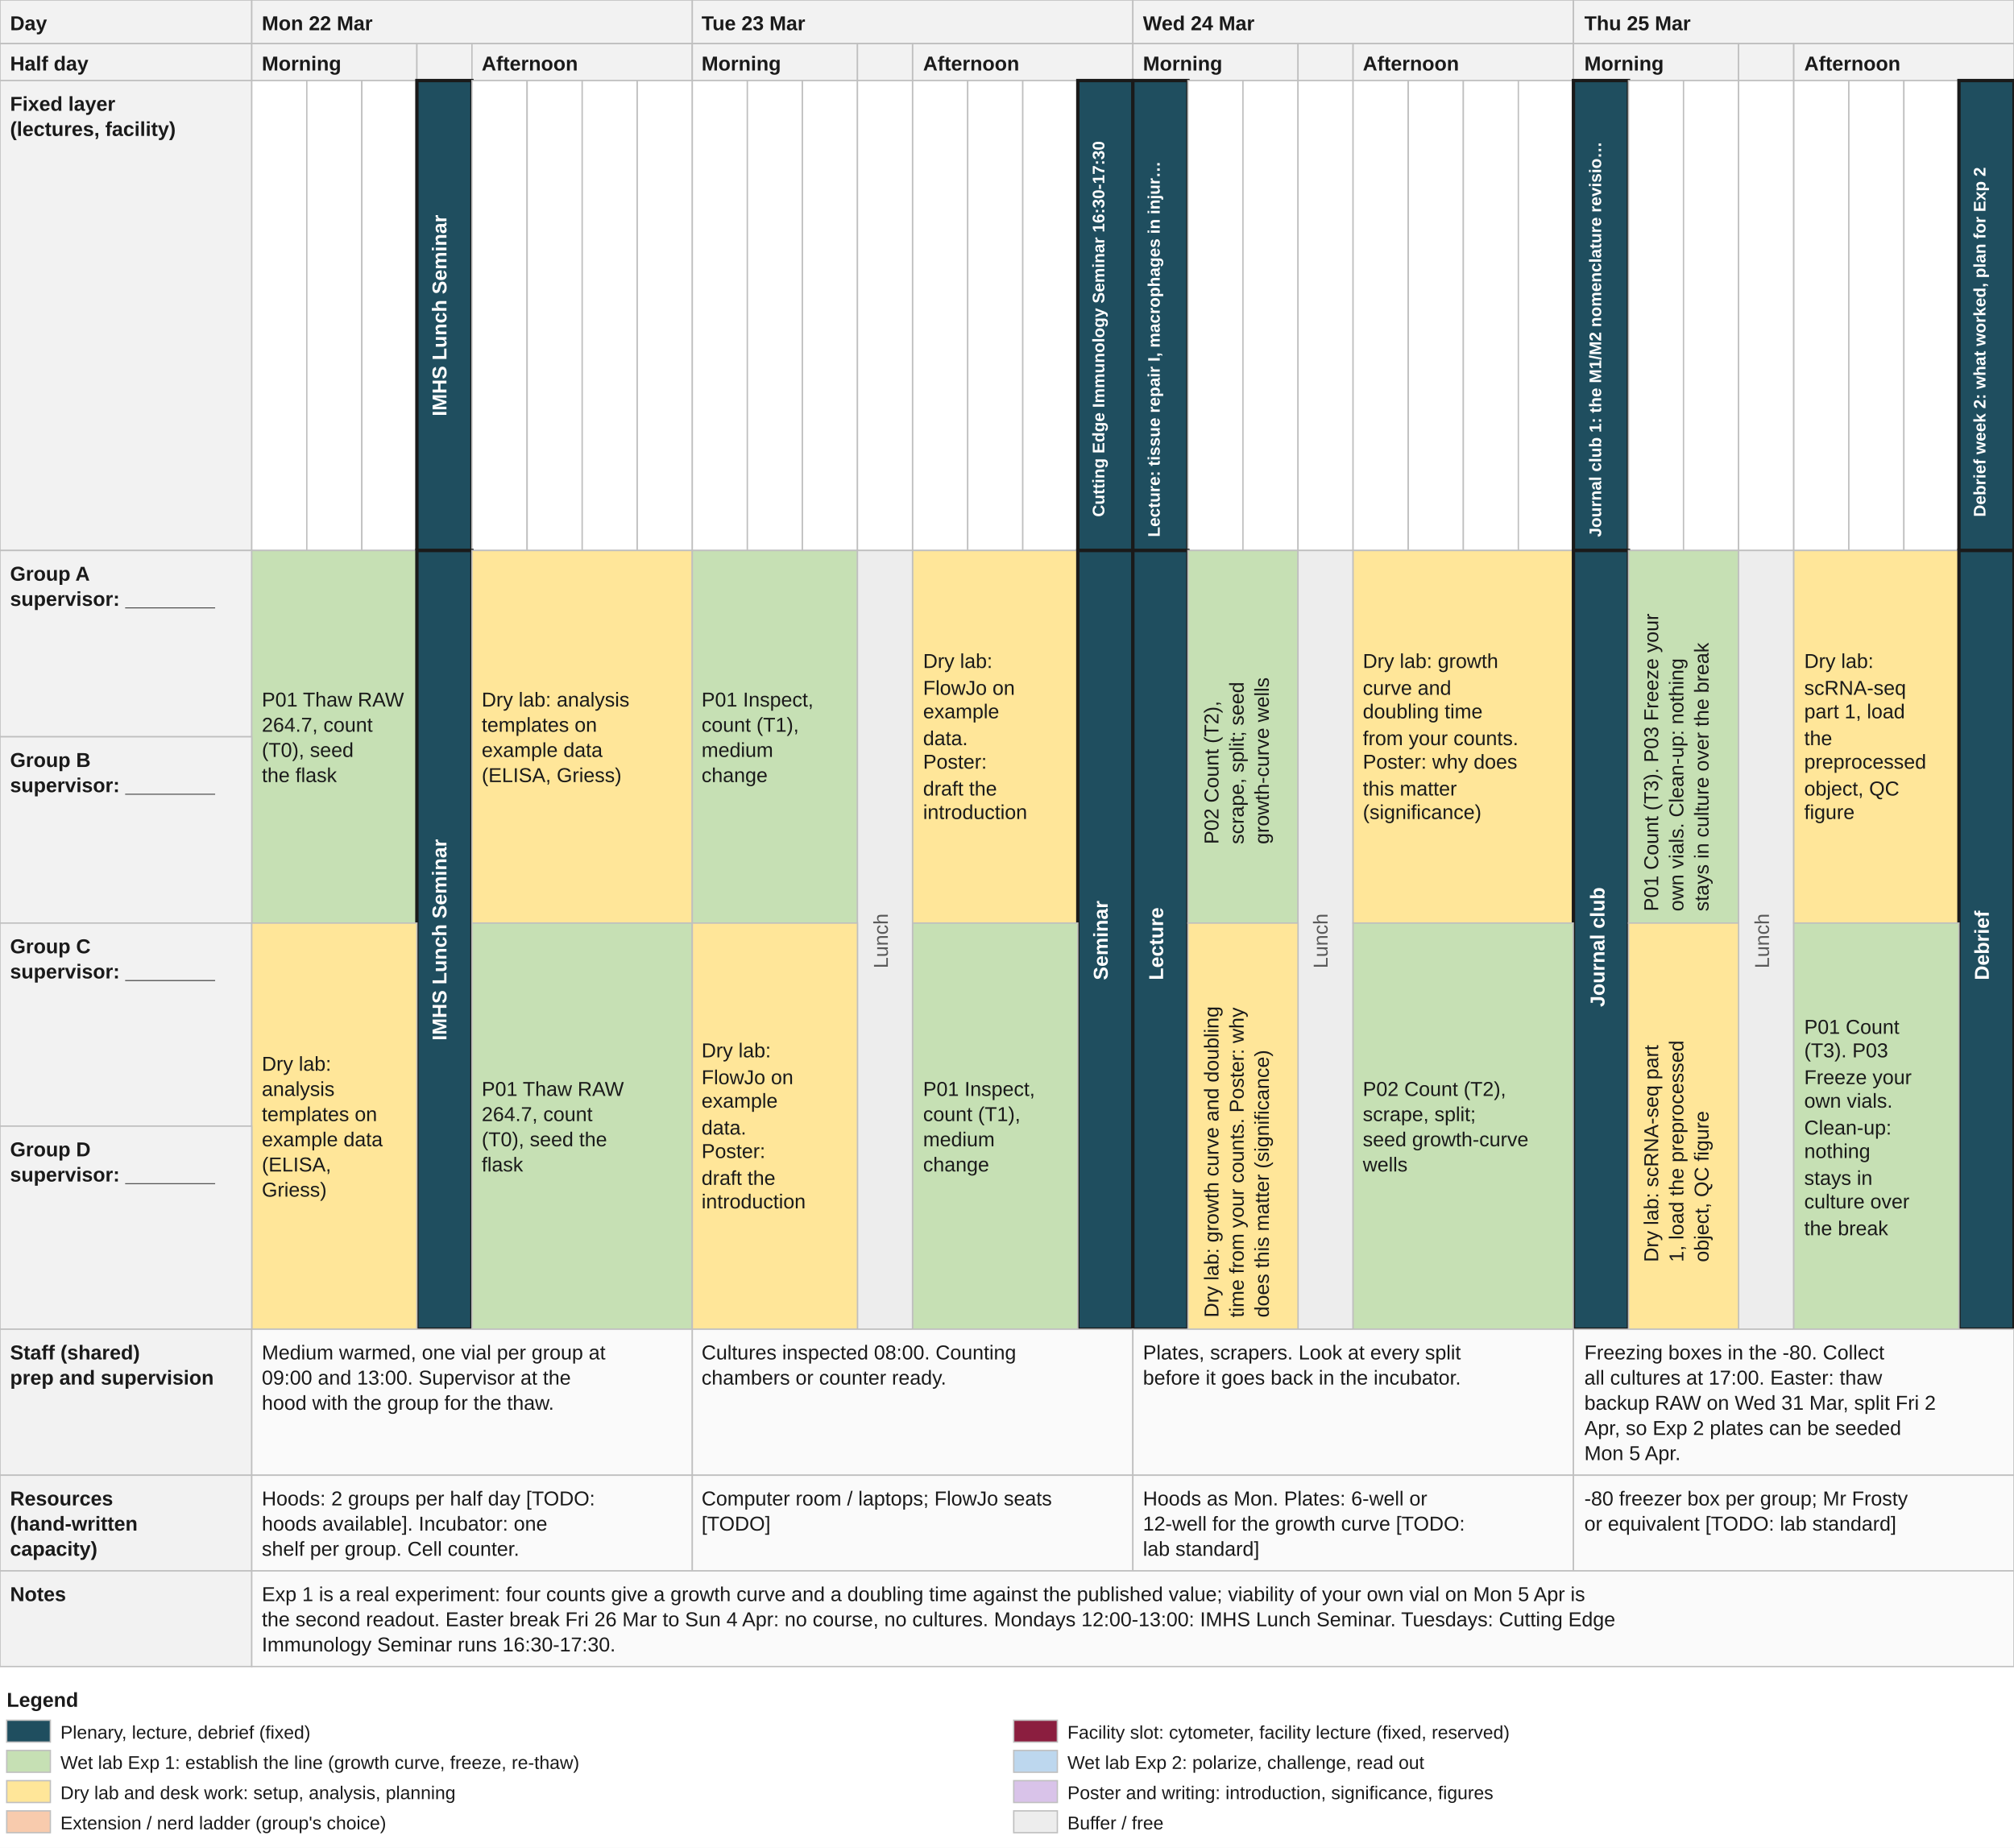
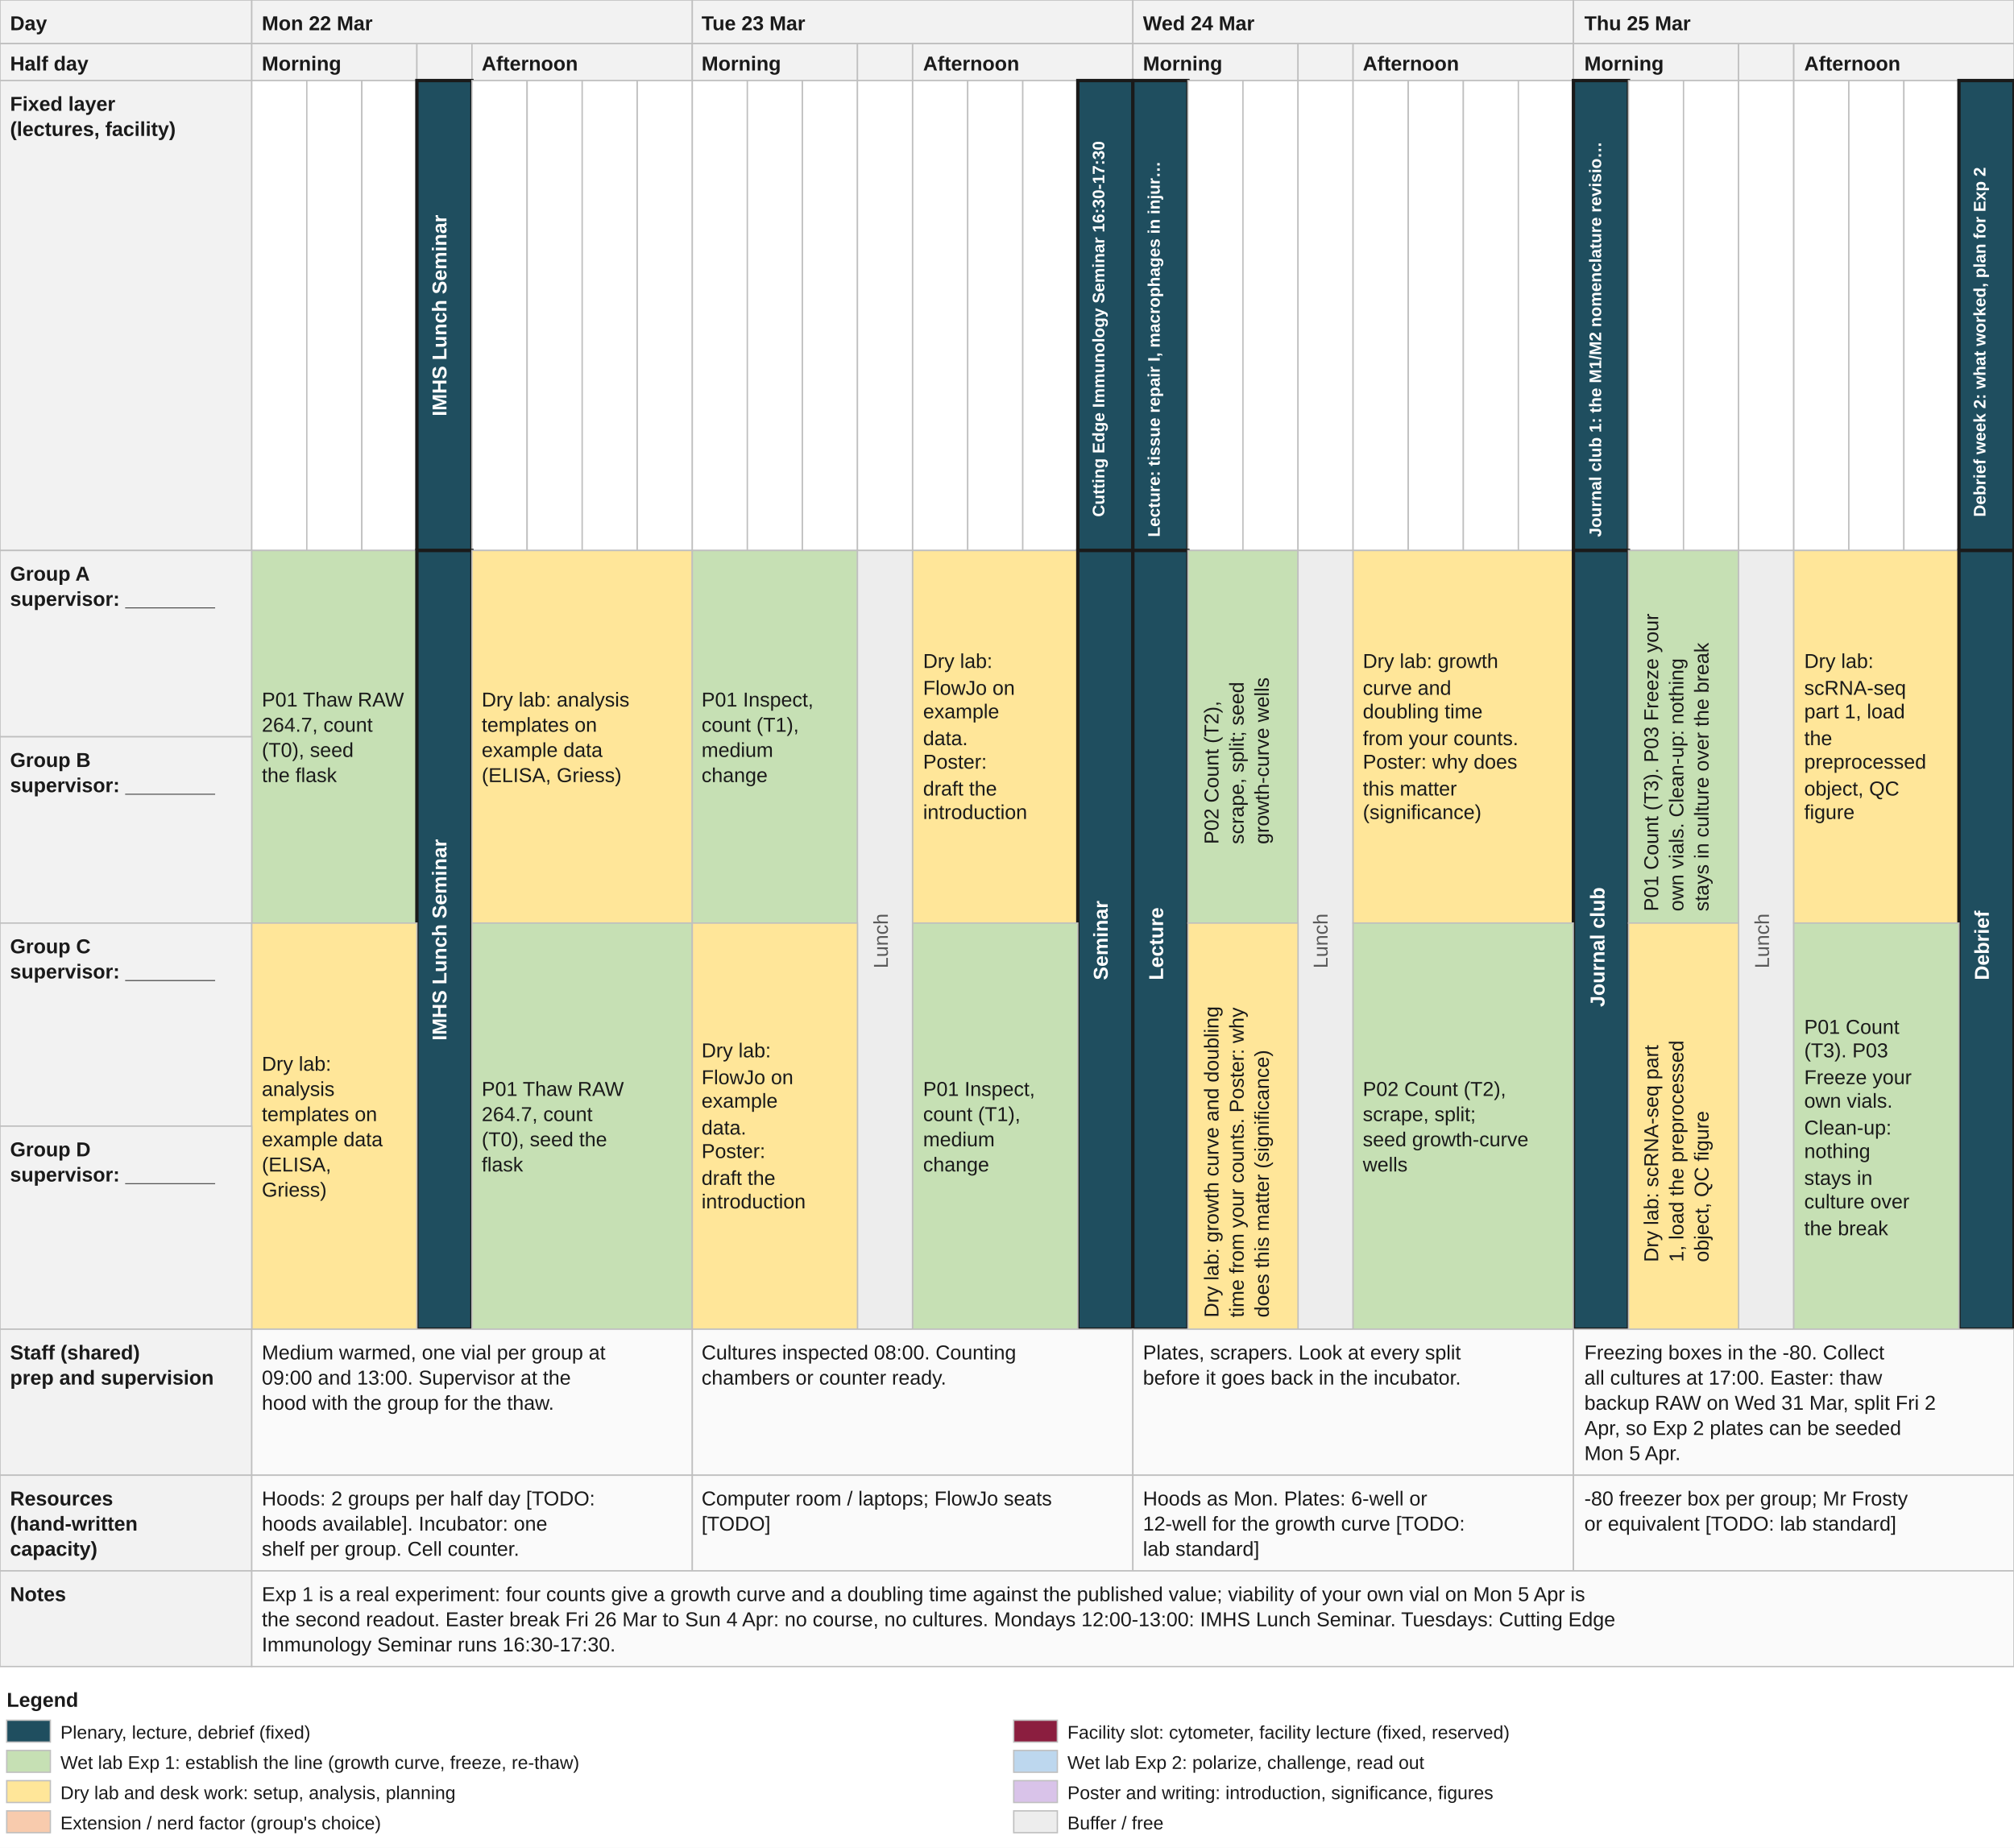
<svg xmlns="http://www.w3.org/2000/svg" viewBox="0 0 1200 1101.0" width="1200" height="1101.0" font-family="Arial, Helvetica, sans-serif">
  <rect x="0" y="0" width="1200" height="1101.0" fill="#ffffff" />
  <rect x="0.0" y="0" width="150.0" height="26" fill="#F2F2F2" stroke="#BFBFBF" stroke-width="0.8" />
  <text x="6" y="18" font-size="12" fill="#1A1A1A" font-weight="bold">Day</text>
  <rect x="150.0" y="0" width="262.5" height="26" fill="#F2F2F2" stroke="#BFBFBF" stroke-width="0.8" />
  <text x="156" y="18" font-size="12" fill="#1A1A1A" font-weight="bold">Mon 22 Mar</text>
  <rect x="412.5" y="0" width="262.5" height="26" fill="#F2F2F2" stroke="#BFBFBF" stroke-width="0.8" />
  <text x="418" y="18" font-size="12" fill="#1A1A1A" font-weight="bold">Tue 23 Mar</text>
  <rect x="675.0" y="0" width="262.5" height="26" fill="#F2F2F2" stroke="#BFBFBF" stroke-width="0.8" />
  <text x="681" y="18" font-size="12" fill="#1A1A1A" font-weight="bold">Wed 24 Mar</text>
  <rect x="937.5" y="0" width="262.5" height="26" fill="#F2F2F2" stroke="#BFBFBF" stroke-width="0.8" />
  <text x="944" y="18" font-size="12" fill="#1A1A1A" font-weight="bold">Thu 25 Mar</text>
  <rect x="0.0" y="26" width="150.0" height="22" fill="#F2F2F2" stroke="#BFBFBF" stroke-width="0.8" />
  <text x="6" y="42" font-size="12" fill="#1A1A1A" font-weight="bold">Half day</text>
  <rect x="150.0" y="26" width="98.4" height="22" fill="#F2F2F2" stroke="#BFBFBF" stroke-width="0.8" />
  <text x="156" y="42" font-size="12" fill="#1A1A1A" font-weight="bold">Morning</text>
  <rect x="248.4" y="26" width="32.8" height="22" fill="#F2F2F2" stroke="#BFBFBF" stroke-width="0.8" />
  <rect x="281.2" y="26" width="131.2" height="22" fill="#F2F2F2" stroke="#BFBFBF" stroke-width="0.8" />
  <text x="287" y="42" font-size="12" fill="#1A1A1A" font-weight="bold">Afternoon</text>
  <rect x="412.5" y="26" width="98.4" height="22" fill="#F2F2F2" stroke="#BFBFBF" stroke-width="0.8" />
  <text x="418" y="42" font-size="12" fill="#1A1A1A" font-weight="bold">Morning</text>
  <rect x="510.9" y="26" width="32.8" height="22" fill="#F2F2F2" stroke="#BFBFBF" stroke-width="0.8" />
  <rect x="543.8" y="26" width="131.2" height="22" fill="#F2F2F2" stroke="#BFBFBF" stroke-width="0.8" />
  <text x="550" y="42" font-size="12" fill="#1A1A1A" font-weight="bold">Afternoon</text>
  <rect x="675.0" y="26" width="98.4" height="22" fill="#F2F2F2" stroke="#BFBFBF" stroke-width="0.8" />
  <text x="681" y="42" font-size="12" fill="#1A1A1A" font-weight="bold">Morning</text>
  <rect x="773.4" y="26" width="32.8" height="22" fill="#F2F2F2" stroke="#BFBFBF" stroke-width="0.8" />
  <rect x="806.2" y="26" width="131.2" height="22" fill="#F2F2F2" stroke="#BFBFBF" stroke-width="0.8" />
  <text x="812" y="42" font-size="12" fill="#1A1A1A" font-weight="bold">Afternoon</text>
  <rect x="937.5" y="26" width="98.4" height="22" fill="#F2F2F2" stroke="#BFBFBF" stroke-width="0.8" />
  <text x="944" y="42" font-size="12" fill="#1A1A1A" font-weight="bold">Morning</text>
  <rect x="1035.9" y="26" width="32.8" height="22" fill="#F2F2F2" stroke="#BFBFBF" stroke-width="0.8" />
  <rect x="1068.8" y="26" width="131.2" height="22" fill="#F2F2F2" stroke="#BFBFBF" stroke-width="0.8" />
  <text x="1075" y="42" font-size="12" fill="#1A1A1A" font-weight="bold">Afternoon</text>
  <rect x="0.0" y="48" width="150.0" height="280" fill="#F2F2F2" stroke="#BFBFBF" stroke-width="0.8" />
  <text x="6" y="66" font-size="12" fill="#1A1A1A" font-weight="bold">Fixed layer</text>
  <text x="6" y="81" font-size="12" fill="#1A1A1A" font-weight="bold">(lectures, facility)</text>
  <rect x="150.0" y="48" width="32.8" height="280" fill="#FFFFFF" stroke="#BFBFBF" stroke-width="0.8" />
  <rect x="182.8" y="48" width="32.8" height="280" fill="#FFFFFF" stroke="#BFBFBF" stroke-width="0.8" />
  <rect x="215.6" y="48" width="32.8" height="280" fill="#FFFFFF" stroke="#BFBFBF" stroke-width="0.8" />
  <rect x="248.4" y="48" width="32.8" height="280" fill="#1F4E5F" stroke="#1A1A1A" stroke-width="2" />
  <text x="266" y="248" transform="rotate(-90 266 248)" font-size="12" fill="#FFFFFF" font-weight="bold">IMHS Lunch Seminar</text>
  <rect x="281.2" y="48" width="32.8" height="280" fill="#FFFFFF" stroke="#BFBFBF" stroke-width="0.8" />
  <rect x="314.1" y="48" width="32.8" height="280" fill="#FFFFFF" stroke="#BFBFBF" stroke-width="0.8" />
  <rect x="346.9" y="48" width="32.8" height="280" fill="#FFFFFF" stroke="#BFBFBF" stroke-width="0.8" />
  <rect x="379.7" y="48" width="32.8" height="280" fill="#FFFFFF" stroke="#BFBFBF" stroke-width="0.8" />
  <rect x="412.5" y="48" width="32.8" height="280" fill="#FFFFFF" stroke="#BFBFBF" stroke-width="0.8" />
  <rect x="445.3" y="48" width="32.8" height="280" fill="#FFFFFF" stroke="#BFBFBF" stroke-width="0.8" />
  <rect x="478.1" y="48" width="32.8" height="280" fill="#FFFFFF" stroke="#BFBFBF" stroke-width="0.8" />
  <rect x="510.9" y="48" width="32.8" height="280" fill="#FFFFFF" stroke="#BFBFBF" stroke-width="0.8" />
  <rect x="543.8" y="48" width="32.8" height="280" fill="#FFFFFF" stroke="#BFBFBF" stroke-width="0.8" />
  <rect x="576.6" y="48" width="32.8" height="280" fill="#FFFFFF" stroke="#BFBFBF" stroke-width="0.8" />
  <rect x="609.4" y="48" width="32.8" height="280" fill="#FFFFFF" stroke="#BFBFBF" stroke-width="0.8" />
  <rect x="642.2" y="48" width="32.8" height="280" fill="#1F4E5F" stroke="#1A1A1A" stroke-width="2" />
  <text x="658" y="308" transform="rotate(-90 658 308)" font-size="10" fill="#FFFFFF" font-weight="bold">Cutting Edge Immunology Seminar 16:30-17:30</text>
  <rect x="675.0" y="48" width="32.8" height="280" fill="#1F4E5F" stroke="#1A1A1A" stroke-width="2" />
  <text x="691" y="320" transform="rotate(-90 691 320)" font-size="10" fill="#FFFFFF" font-weight="bold">Lecture: tissue repair I, macrophages in injur…</text>
  <rect x="707.8" y="48" width="32.8" height="280" fill="#FFFFFF" stroke="#BFBFBF" stroke-width="0.8" />
  <rect x="740.6" y="48" width="32.8" height="280" fill="#FFFFFF" stroke="#BFBFBF" stroke-width="0.8" />
  <rect x="773.4" y="48" width="32.8" height="280" fill="#FFFFFF" stroke="#BFBFBF" stroke-width="0.8" />
  <rect x="806.2" y="48" width="32.8" height="280" fill="#FFFFFF" stroke="#BFBFBF" stroke-width="0.8" />
  <rect x="839.1" y="48" width="32.8" height="280" fill="#FFFFFF" stroke="#BFBFBF" stroke-width="0.8" />
  <rect x="871.9" y="48" width="32.8" height="280" fill="#FFFFFF" stroke="#BFBFBF" stroke-width="0.8" />
  <rect x="904.7" y="48" width="32.8" height="280" fill="#FFFFFF" stroke="#BFBFBF" stroke-width="0.8" />
  <rect x="937.5" y="48" width="32.8" height="280" fill="#1F4E5F" stroke="#1A1A1A" stroke-width="2" />
  <text x="954" y="320" transform="rotate(-90 954 320)" font-size="10" fill="#FFFFFF" font-weight="bold">Journal club 1: the M1/M2 nomenclature revisio…</text>
  <rect x="970.3" y="48" width="32.8" height="280" fill="#FFFFFF" stroke="#BFBFBF" stroke-width="0.8" />
  <rect x="1003.1" y="48" width="32.8" height="280" fill="#FFFFFF" stroke="#BFBFBF" stroke-width="0.8" />
  <rect x="1035.9" y="48" width="32.8" height="280" fill="#FFFFFF" stroke="#BFBFBF" stroke-width="0.8" />
  <rect x="1068.8" y="48" width="32.8" height="280" fill="#FFFFFF" stroke="#BFBFBF" stroke-width="0.8" />
  <rect x="1101.6" y="48" width="32.8" height="280" fill="#FFFFFF" stroke="#BFBFBF" stroke-width="0.8" />
  <rect x="1134.4" y="48" width="32.8" height="280" fill="#FFFFFF" stroke="#BFBFBF" stroke-width="0.8" />
  <rect x="1167.2" y="48" width="32.8" height="280" fill="#1F4E5F" stroke="#1A1A1A" stroke-width="2" />
  <text x="1183" y="308" transform="rotate(-90 1183 308)" font-size="10" fill="#FFFFFF" font-weight="bold">Debrief week 2: what worked, plan for Exp 2</text>
  <rect x="0.0" y="328" width="150.0" height="111.0" fill="#F2F2F2" stroke="#BFBFBF" stroke-width="0.8" />
  <text x="6" y="346" font-size="12" fill="#1A1A1A" font-weight="bold">Group A</text>
  <text x="6" y="361" font-size="12" fill="#1A1A1A" font-weight="bold">supervisor: ________</text>
  <rect x="150.0" y="328" width="98.4" height="222.0" fill="#C6E0B4" stroke="#BFBFBF" stroke-width="0.8" />
  <text x="156" y="421" font-size="12" fill="#1A1A1A">P01 Thaw RAW</text>
  <text x="156" y="436" font-size="12" fill="#1A1A1A">264.7, count</text>
  <text x="156" y="451" font-size="12" fill="#1A1A1A">(T0), seed</text>
  <text x="156" y="466" font-size="12" fill="#1A1A1A">the flask</text>
  <rect x="248.4" y="328" width="32.8" height="464.0" fill="#1F4E5F" stroke="#1A1A1A" stroke-width="2" />
  <text x="266" y="620" transform="rotate(-90 266 620)" font-size="12" fill="#FFFFFF" font-weight="bold">IMHS Lunch Seminar</text>
  <rect x="281.2" y="328" width="131.2" height="222.0" fill="#FFE699" stroke="#BFBFBF" stroke-width="0.8" />
  <text x="287" y="421" font-size="12" fill="#1A1A1A">Dry lab: analysis</text>
  <text x="287" y="436" font-size="12" fill="#1A1A1A">templates on</text>
  <text x="287" y="451" font-size="12" fill="#1A1A1A">example data</text>
  <text x="287" y="466" font-size="12" fill="#1A1A1A">(ELISA, Griess)</text>
  <rect x="412.5" y="328" width="98.4" height="222.0" fill="#C6E0B4" stroke="#BFBFBF" stroke-width="0.8" />
  <text x="418" y="421" font-size="12" fill="#1A1A1A">P01 Inspect,</text>
  <text x="418" y="436" font-size="12" fill="#1A1A1A">count (T1),</text>
  <text x="418" y="451" font-size="12" fill="#1A1A1A">medium</text>
  <text x="418" y="466" font-size="12" fill="#1A1A1A">change</text>
  <rect x="510.9" y="328" width="32.8" height="464.0" fill="#EDEDED" stroke="#BFBFBF" stroke-width="0.8" />
  <text x="529" y="577" transform="rotate(-90 529 577)" font-size="12" fill="#5A5A5A">Lunch</text>
  <rect x="543.8" y="328" width="98.4" height="222.0" fill="#FFE699" stroke="#BFBFBF" stroke-width="0.8" />
  <text x="550" y="398" font-size="12" fill="#1A1A1A">Dry lab:</text>
  <text x="550" y="414" font-size="12" fill="#1A1A1A">FlowJo on</text>
  <text x="550" y="428" font-size="12" fill="#1A1A1A">example</text>
  <text x="550" y="444" font-size="12" fill="#1A1A1A">data.</text>
  <text x="550" y="458" font-size="12" fill="#1A1A1A">Poster:</text>
  <text x="550" y="474" font-size="12" fill="#1A1A1A">draft the</text>
  <text x="550" y="488" font-size="12" fill="#1A1A1A">introduction</text>
  <rect x="642.2" y="328" width="32.8" height="464.0" fill="#1F4E5F" stroke="#1A1A1A" stroke-width="2" />
  <text x="660" y="584" transform="rotate(-90 660 584)" font-size="12" fill="#FFFFFF" font-weight="bold">Seminar</text>
  <rect x="675.0" y="328" width="32.8" height="464.0" fill="#1F4E5F" stroke="#1A1A1A" stroke-width="2" />
  <text x="693" y="584" transform="rotate(-90 693 584)" font-size="12" fill="#FFFFFF" font-weight="bold">Lecture</text>
  <rect x="707.8" y="328" width="65.6" height="222.0" fill="#C6E0B4" stroke="#BFBFBF" stroke-width="0.8" />
  <text x="726" y="503" transform="rotate(-90 726 503)" font-size="12" fill="#1A1A1A">P02 Count (T2),</text>
  <text x="741" y="503" transform="rotate(-90 741 503)" font-size="12" fill="#1A1A1A">scrape, split; seed</text>
  <text x="756" y="503" transform="rotate(-90 756 503)" font-size="12" fill="#1A1A1A">growth-curve wells</text>
  <rect x="773.4" y="328" width="32.8" height="464.0" fill="#EDEDED" stroke="#BFBFBF" stroke-width="0.8" />
  <text x="791" y="577" transform="rotate(-90 791 577)" font-size="12" fill="#5A5A5A">Lunch</text>
  <rect x="806.2" y="328" width="131.2" height="222.0" fill="#FFE699" stroke="#BFBFBF" stroke-width="0.8" />
  <text x="812" y="398" font-size="12" fill="#1A1A1A">Dry lab: growth</text>
  <text x="812" y="414" font-size="12" fill="#1A1A1A">curve and</text>
  <text x="812" y="428" font-size="12" fill="#1A1A1A">doubling time</text>
  <text x="812" y="444" font-size="12" fill="#1A1A1A">from your counts.</text>
  <text x="812" y="458" font-size="12" fill="#1A1A1A">Poster: why does</text>
  <text x="812" y="474" font-size="12" fill="#1A1A1A">this matter</text>
  <text x="812" y="488" font-size="12" fill="#1A1A1A">(significance)</text>
  <rect x="937.5" y="328" width="32.8" height="464.0" fill="#1F4E5F" stroke="#1A1A1A" stroke-width="2" />
  <text x="956" y="600" transform="rotate(-90 956 600)" font-size="12" fill="#FFFFFF" font-weight="bold">Journal club</text>
  <rect x="970.3" y="328" width="65.6" height="222.0" fill="#C6E0B4" stroke="#BFBFBF" stroke-width="0.8" />
  <text x="988" y="543" transform="rotate(-90 988 543)" font-size="12" fill="#1A1A1A">P01 Count (T3). P03 Freeze your</text>
  <text x="1003" y="543" transform="rotate(-90 1003 543)" font-size="12" fill="#1A1A1A">own vials. Clean-up: nothing</text>
  <text x="1018" y="543" transform="rotate(-90 1018 543)" font-size="12" fill="#1A1A1A">stays in culture over the break</text>
  <rect x="1035.9" y="328" width="32.8" height="464.0" fill="#EDEDED" stroke="#BFBFBF" stroke-width="0.8" />
  <text x="1054" y="577" transform="rotate(-90 1054 577)" font-size="12" fill="#5A5A5A">Lunch</text>
  <rect x="1068.8" y="328" width="98.4" height="222.0" fill="#FFE699" stroke="#BFBFBF" stroke-width="0.8" />
  <text x="1075" y="398" font-size="12" fill="#1A1A1A">Dry lab:</text>
  <text x="1075" y="414" font-size="12" fill="#1A1A1A">scRNA-seq</text>
  <text x="1075" y="428" font-size="12" fill="#1A1A1A">part 1, load</text>
  <text x="1075" y="444" font-size="12" fill="#1A1A1A">the</text>
  <text x="1075" y="458" font-size="12" fill="#1A1A1A">preprocessed</text>
  <text x="1075" y="474" font-size="12" fill="#1A1A1A">object, QC</text>
  <text x="1075" y="488" font-size="12" fill="#1A1A1A">figure</text>
  <rect x="1167.2" y="328" width="32.8" height="464.0" fill="#1F4E5F" stroke="#1A1A1A" stroke-width="2" />
  <text x="1185" y="584" transform="rotate(-90 1185 584)" font-size="12" fill="#FFFFFF" font-weight="bold">Debrief</text>
  <rect x="0.0" y="439.0" width="150.0" height="111.0" fill="#F2F2F2" stroke="#BFBFBF" stroke-width="0.8" />
  <text x="6" y="457" font-size="12" fill="#1A1A1A" font-weight="bold">Group B</text>
  <text x="6" y="472" font-size="12" fill="#1A1A1A" font-weight="bold">supervisor: ________</text>
  <rect x="0.0" y="550.0" width="150.0" height="121.0" fill="#F2F2F2" stroke="#BFBFBF" stroke-width="0.8" />
  <text x="6" y="568" font-size="12" fill="#1A1A1A" font-weight="bold">Group C</text>
  <text x="6" y="583" font-size="12" fill="#1A1A1A" font-weight="bold">supervisor: ________</text>
  <rect x="150.0" y="550.0" width="98.4" height="242.0" fill="#FFE699" stroke="#BFBFBF" stroke-width="0.8" />
  <text x="156" y="638" font-size="12" fill="#1A1A1A">Dry lab:</text>
  <text x="156" y="653" font-size="12" fill="#1A1A1A">analysis</text>
  <text x="156" y="668" font-size="12" fill="#1A1A1A">templates on</text>
  <text x="156" y="683" font-size="12" fill="#1A1A1A">example data</text>
  <text x="156" y="698" font-size="12" fill="#1A1A1A">(ELISA,</text>
  <text x="156" y="713" font-size="12" fill="#1A1A1A">Griess)</text>
  <rect x="281.2" y="550.0" width="131.2" height="242.0" fill="#C6E0B4" stroke="#BFBFBF" stroke-width="0.8" />
  <text x="287" y="653" font-size="12" fill="#1A1A1A">P01 Thaw RAW</text>
  <text x="287" y="668" font-size="12" fill="#1A1A1A">264.7, count</text>
  <text x="287" y="683" font-size="12" fill="#1A1A1A">(T0), seed the</text>
  <text x="287" y="698" font-size="12" fill="#1A1A1A">flask</text>
  <rect x="412.5" y="550.0" width="98.4" height="242.0" fill="#FFE699" stroke="#BFBFBF" stroke-width="0.8" />
  <text x="418" y="630" font-size="12" fill="#1A1A1A">Dry lab:</text>
  <text x="418" y="646" font-size="12" fill="#1A1A1A">FlowJo on</text>
  <text x="418" y="660" font-size="12" fill="#1A1A1A">example</text>
  <text x="418" y="676" font-size="12" fill="#1A1A1A">data.</text>
  <text x="418" y="690" font-size="12" fill="#1A1A1A">Poster:</text>
  <text x="418" y="706" font-size="12" fill="#1A1A1A">draft the</text>
  <text x="418" y="720" font-size="12" fill="#1A1A1A">introduction</text>
  <rect x="543.8" y="550.0" width="98.4" height="242.0" fill="#C6E0B4" stroke="#BFBFBF" stroke-width="0.8" />
  <text x="550" y="653" font-size="12" fill="#1A1A1A">P01 Inspect,</text>
  <text x="550" y="668" font-size="12" fill="#1A1A1A">count (T1),</text>
  <text x="550" y="683" font-size="12" fill="#1A1A1A">medium</text>
  <text x="550" y="698" font-size="12" fill="#1A1A1A">change</text>
  <rect x="707.8" y="550.0" width="65.6" height="242.0" fill="#FFE699" stroke="#BFBFBF" stroke-width="0.8" />
  <text x="726" y="785" transform="rotate(-90 726 785)" font-size="12" fill="#1A1A1A">Dry lab: growth curve and doubling</text>
  <text x="741" y="785" transform="rotate(-90 741 785)" font-size="12" fill="#1A1A1A">time from your counts. Poster: why</text>
  <text x="756" y="785" transform="rotate(-90 756 785)" font-size="12" fill="#1A1A1A">does this matter (significance)</text>
  <rect x="806.2" y="550.0" width="131.2" height="242.0" fill="#C6E0B4" stroke="#BFBFBF" stroke-width="0.8" />
  <text x="812" y="653" font-size="12" fill="#1A1A1A">P02 Count (T2),</text>
  <text x="812" y="668" font-size="12" fill="#1A1A1A">scrape, split;</text>
  <text x="812" y="683" font-size="12" fill="#1A1A1A">seed growth-curve</text>
  <text x="812" y="698" font-size="12" fill="#1A1A1A">wells</text>
  <rect x="970.3" y="550.0" width="65.6" height="242.0" fill="#FFE699" stroke="#BFBFBF" stroke-width="0.8" />
  <text x="988" y="752" transform="rotate(-90 988 752)" font-size="12" fill="#1A1A1A">Dry lab: scRNA-seq part</text>
  <text x="1003" y="752" transform="rotate(-90 1003 752)" font-size="12" fill="#1A1A1A">1, load the preprocessed</text>
  <text x="1018" y="752" transform="rotate(-90 1018 752)" font-size="12" fill="#1A1A1A">object, QC figure</text>
  <rect x="1068.8" y="550.0" width="98.4" height="242.0" fill="#C6E0B4" stroke="#BFBFBF" stroke-width="0.8" />
  <text x="1075" y="616" font-size="12" fill="#1A1A1A">P01 Count</text>
  <text x="1075" y="630" font-size="12" fill="#1A1A1A">(T3). P03</text>
  <text x="1075" y="646" font-size="12" fill="#1A1A1A">Freeze your</text>
  <text x="1075" y="660" font-size="12" fill="#1A1A1A">own vials.</text>
  <text x="1075" y="676" font-size="12" fill="#1A1A1A">Clean-up:</text>
  <text x="1075" y="690" font-size="12" fill="#1A1A1A">nothing</text>
  <text x="1075" y="706" font-size="12" fill="#1A1A1A">stays in</text>
  <text x="1075" y="720" font-size="12" fill="#1A1A1A">culture over</text>
  <text x="1075" y="736" font-size="12" fill="#1A1A1A">the break</text>
  <rect x="0.0" y="671.0" width="150.0" height="121.0" fill="#F2F2F2" stroke="#BFBFBF" stroke-width="0.8" />
  <text x="6" y="689" font-size="12" fill="#1A1A1A" font-weight="bold">Group D</text>
  <text x="6" y="704" font-size="12" fill="#1A1A1A" font-weight="bold">supervisor: ________</text>
  <rect x="0.0" y="792.0" width="150.0" height="87" fill="#F2F2F2" stroke="#BFBFBF" stroke-width="0.8" />
  <text x="6" y="810" font-size="12" fill="#1A1A1A" font-weight="bold">Staff (shared)</text>
  <text x="6" y="825" font-size="12" fill="#1A1A1A" font-weight="bold">prep and supervision</text>
  <rect x="150.0" y="792.0" width="262.5" height="87" fill="#FAFAFA" stroke="#BFBFBF" stroke-width="0.8" />
  <text x="156" y="810" font-size="12" fill="#1A1A1A">Medium warmed, one vial per group at</text>
  <text x="156" y="825" font-size="12" fill="#1A1A1A">09:00 and 13:00. Supervisor at the</text>
  <text x="156" y="840" font-size="12" fill="#1A1A1A">hood with the group for the thaw.</text>
  <rect x="412.5" y="792.0" width="262.5" height="87" fill="#FAFAFA" stroke="#BFBFBF" stroke-width="0.8" />
  <text x="418" y="810" font-size="12" fill="#1A1A1A">Cultures inspected 08:00. Counting</text>
  <text x="418" y="825" font-size="12" fill="#1A1A1A">chambers or counter ready.</text>
  <rect x="675.0" y="792.0" width="262.5" height="87" fill="#FAFAFA" stroke="#BFBFBF" stroke-width="0.8" />
  <text x="681" y="810" font-size="12" fill="#1A1A1A">Plates, scrapers. Look at every split</text>
  <text x="681" y="825" font-size="12" fill="#1A1A1A">before it goes back in the incubator.</text>
  <rect x="937.5" y="792.0" width="262.5" height="87" fill="#FAFAFA" stroke="#BFBFBF" stroke-width="0.8" />
  <text x="944" y="810" font-size="12" fill="#1A1A1A">Freezing boxes in the -80. Collect</text>
  <text x="944" y="825" font-size="12" fill="#1A1A1A">all cultures at 17:00. Easter: thaw</text>
  <text x="944" y="840" font-size="12" fill="#1A1A1A">backup RAW on Wed 31 Mar, split Fri 2</text>
  <text x="944" y="855" font-size="12" fill="#1A1A1A">Apr, so Exp 2 plates can be seeded</text>
  <text x="944" y="870" font-size="12" fill="#1A1A1A">Mon 5 Apr.</text>
  <rect x="0.0" y="879.0" width="150.0" height="57" fill="#F2F2F2" stroke="#BFBFBF" stroke-width="0.8" />
  <text x="6" y="897" font-size="12" fill="#1A1A1A" font-weight="bold">Resources</text>
  <text x="6" y="912" font-size="12" fill="#1A1A1A" font-weight="bold">(hand-written</text>
  <text x="6" y="927" font-size="12" fill="#1A1A1A" font-weight="bold">capacity)</text>
  <rect x="150.0" y="879.0" width="262.5" height="57" fill="#FAFAFA" stroke="#BFBFBF" stroke-width="0.8" />
  <text x="156" y="897" font-size="12" fill="#1A1A1A">Hoods: 2 groups per half day [TODO:</text>
  <text x="156" y="912" font-size="12" fill="#1A1A1A">hoods available]. Incubator: one</text>
  <text x="156" y="927" font-size="12" fill="#1A1A1A">shelf per group. Cell counter.</text>
  <rect x="412.5" y="879.0" width="262.5" height="57" fill="#FAFAFA" stroke="#BFBFBF" stroke-width="0.8" />
  <text x="418" y="897" font-size="12" fill="#1A1A1A">Computer room / laptops; FlowJo seats</text>
  <text x="418" y="912" font-size="12" fill="#1A1A1A">[TODO]</text>
  <rect x="675.0" y="879.0" width="262.5" height="57" fill="#FAFAFA" stroke="#BFBFBF" stroke-width="0.8" />
  <text x="681" y="897" font-size="12" fill="#1A1A1A">Hoods as Mon. Plates: 6-well or</text>
  <text x="681" y="912" font-size="12" fill="#1A1A1A">12-well for the growth curve [TODO:</text>
  <text x="681" y="927" font-size="12" fill="#1A1A1A">lab standard]</text>
  <rect x="937.5" y="879.0" width="262.5" height="57" fill="#FAFAFA" stroke="#BFBFBF" stroke-width="0.8" />
  <text x="944" y="897" font-size="12" fill="#1A1A1A">-80 freezer box per group; Mr Frosty</text>
  <text x="944" y="912" font-size="12" fill="#1A1A1A">or equivalent [TODO: lab standard]</text>
  <rect x="0.0" y="936.0" width="150.0" height="57" fill="#F2F2F2" stroke="#BFBFBF" stroke-width="0.8" />
  <text x="6" y="954" font-size="12" fill="#1A1A1A" font-weight="bold">Notes</text>
  <rect x="150.0" y="936.0" width="1050.0" height="57" fill="#FAFAFA" stroke="#BFBFBF" stroke-width="0.8" />
  <text x="156" y="954" font-size="12" fill="#1A1A1A">Exp 1 is a real experiment: four counts give a growth curve and a doubling time against the published value; viability of your own vial on Mon 5 Apr is</text>
  <text x="156" y="969" font-size="12" fill="#1A1A1A">the second readout. Easter break Fri 26 Mar to Sun 4 Apr: no course, no cultures. Mondays 12:00-13:00: IMHS Lunch Seminar. Tuesdays: Cutting Edge</text>
  <text x="156" y="984" font-size="12" fill="#1A1A1A">Immunology Seminar runs 16:30-17:30.</text>
  <text x="4" y="1017.0" font-size="12" font-weight="bold" fill="#1A1A1A">Legend</text>
  <rect x="4" y="1025.0" width="26" height="13" fill="#1F4E5F" stroke="#BFBFBF" stroke-width="0.8" />
  <text x="36" y="1036.0" font-size="11" fill="#1A1A1A">Plenary, lecture, debrief (fixed)</text>
  <rect x="604" y="1025.0" width="26" height="13" fill="#8B1E3F" stroke="#BFBFBF" stroke-width="0.8" />
  <text x="636" y="1036.0" font-size="11" fill="#1A1A1A">Facility slot: cytometer, facility lecture (fixed, reserved)</text>
  <rect x="4" y="1043.0" width="26" height="13" fill="#C6E0B4" stroke="#BFBFBF" stroke-width="0.8" />
  <text x="36" y="1054.0" font-size="11" fill="#1A1A1A">Wet lab Exp 1: establish the line (growth curve, freeze, re-thaw)</text>
  <rect x="604" y="1043.0" width="26" height="13" fill="#BDD7EE" stroke="#BFBFBF" stroke-width="0.8" />
  <text x="636" y="1054.0" font-size="11" fill="#1A1A1A">Wet lab Exp 2: polarize, challenge, read out</text>
  <rect x="4" y="1061.0" width="26" height="13" fill="#FFE699" stroke="#BFBFBF" stroke-width="0.8" />
  <text x="36" y="1072.0" font-size="11" fill="#1A1A1A">Dry lab and desk work: setup, analysis, planning</text>
  <rect x="604" y="1061.0" width="26" height="13" fill="#D9C3E9" stroke="#BFBFBF" stroke-width="0.8" />
  <text x="636" y="1072.0" font-size="11" fill="#1A1A1A">Poster and writing: introduction, significance, figures</text>
  <rect x="4" y="1079.0" width="26" height="13" fill="#F8CBAD" stroke="#BFBFBF" stroke-width="0.8" />
-   <text x="36" y="1090.0" font-size="11" fill="#1A1A1A">Extension / nerd ladder (group's choice)</text>
+   <text x="36" y="1090.0" font-size="11" fill="#1A1A1A">Extension / nerd factor (group's choice)</text>
  <rect x="604" y="1079.0" width="26" height="13" fill="#EDEDED" stroke="#BFBFBF" stroke-width="0.8" />
  <text x="636" y="1090.0" font-size="11" fill="#1A1A1A">Buffer / free</text>
</svg>
